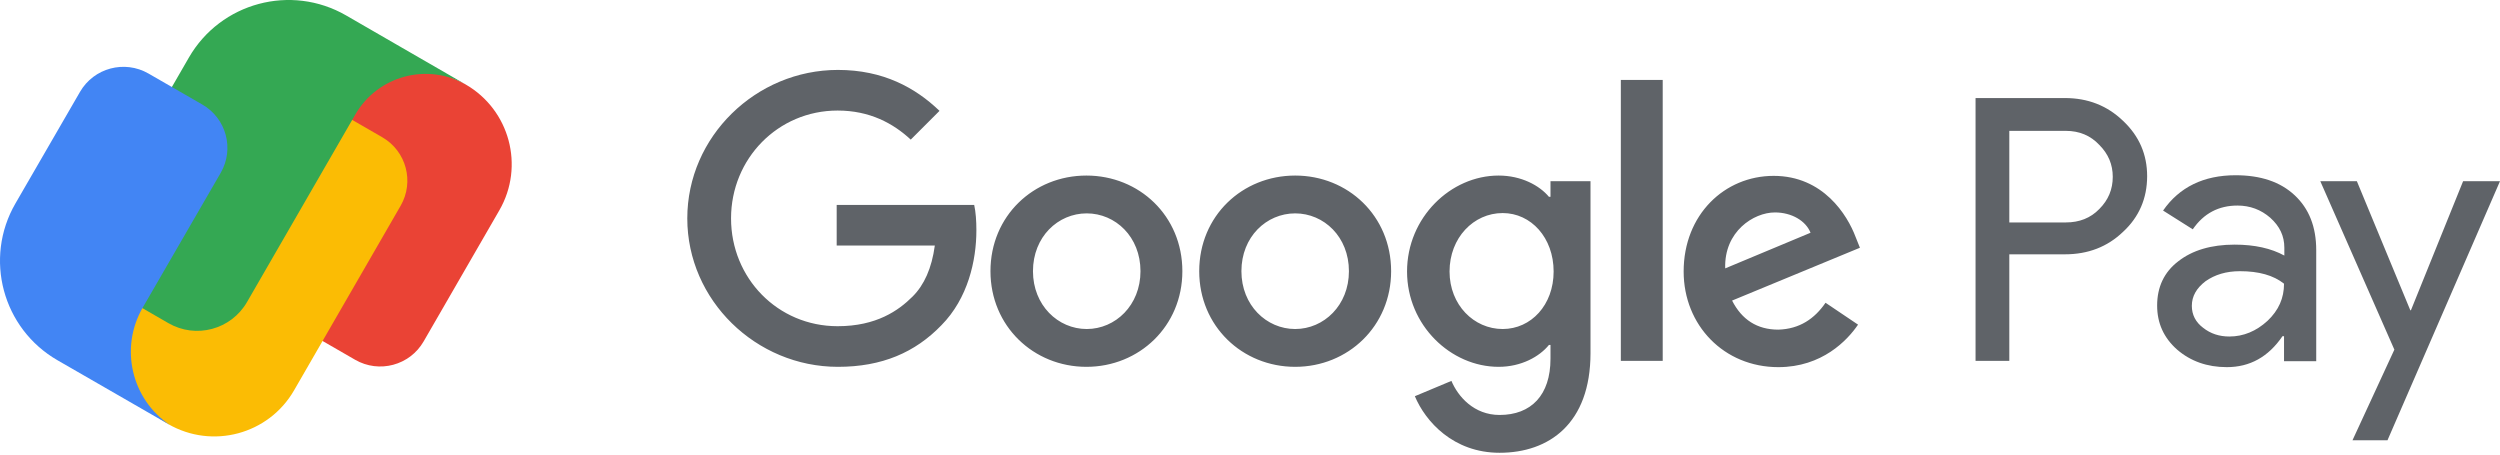
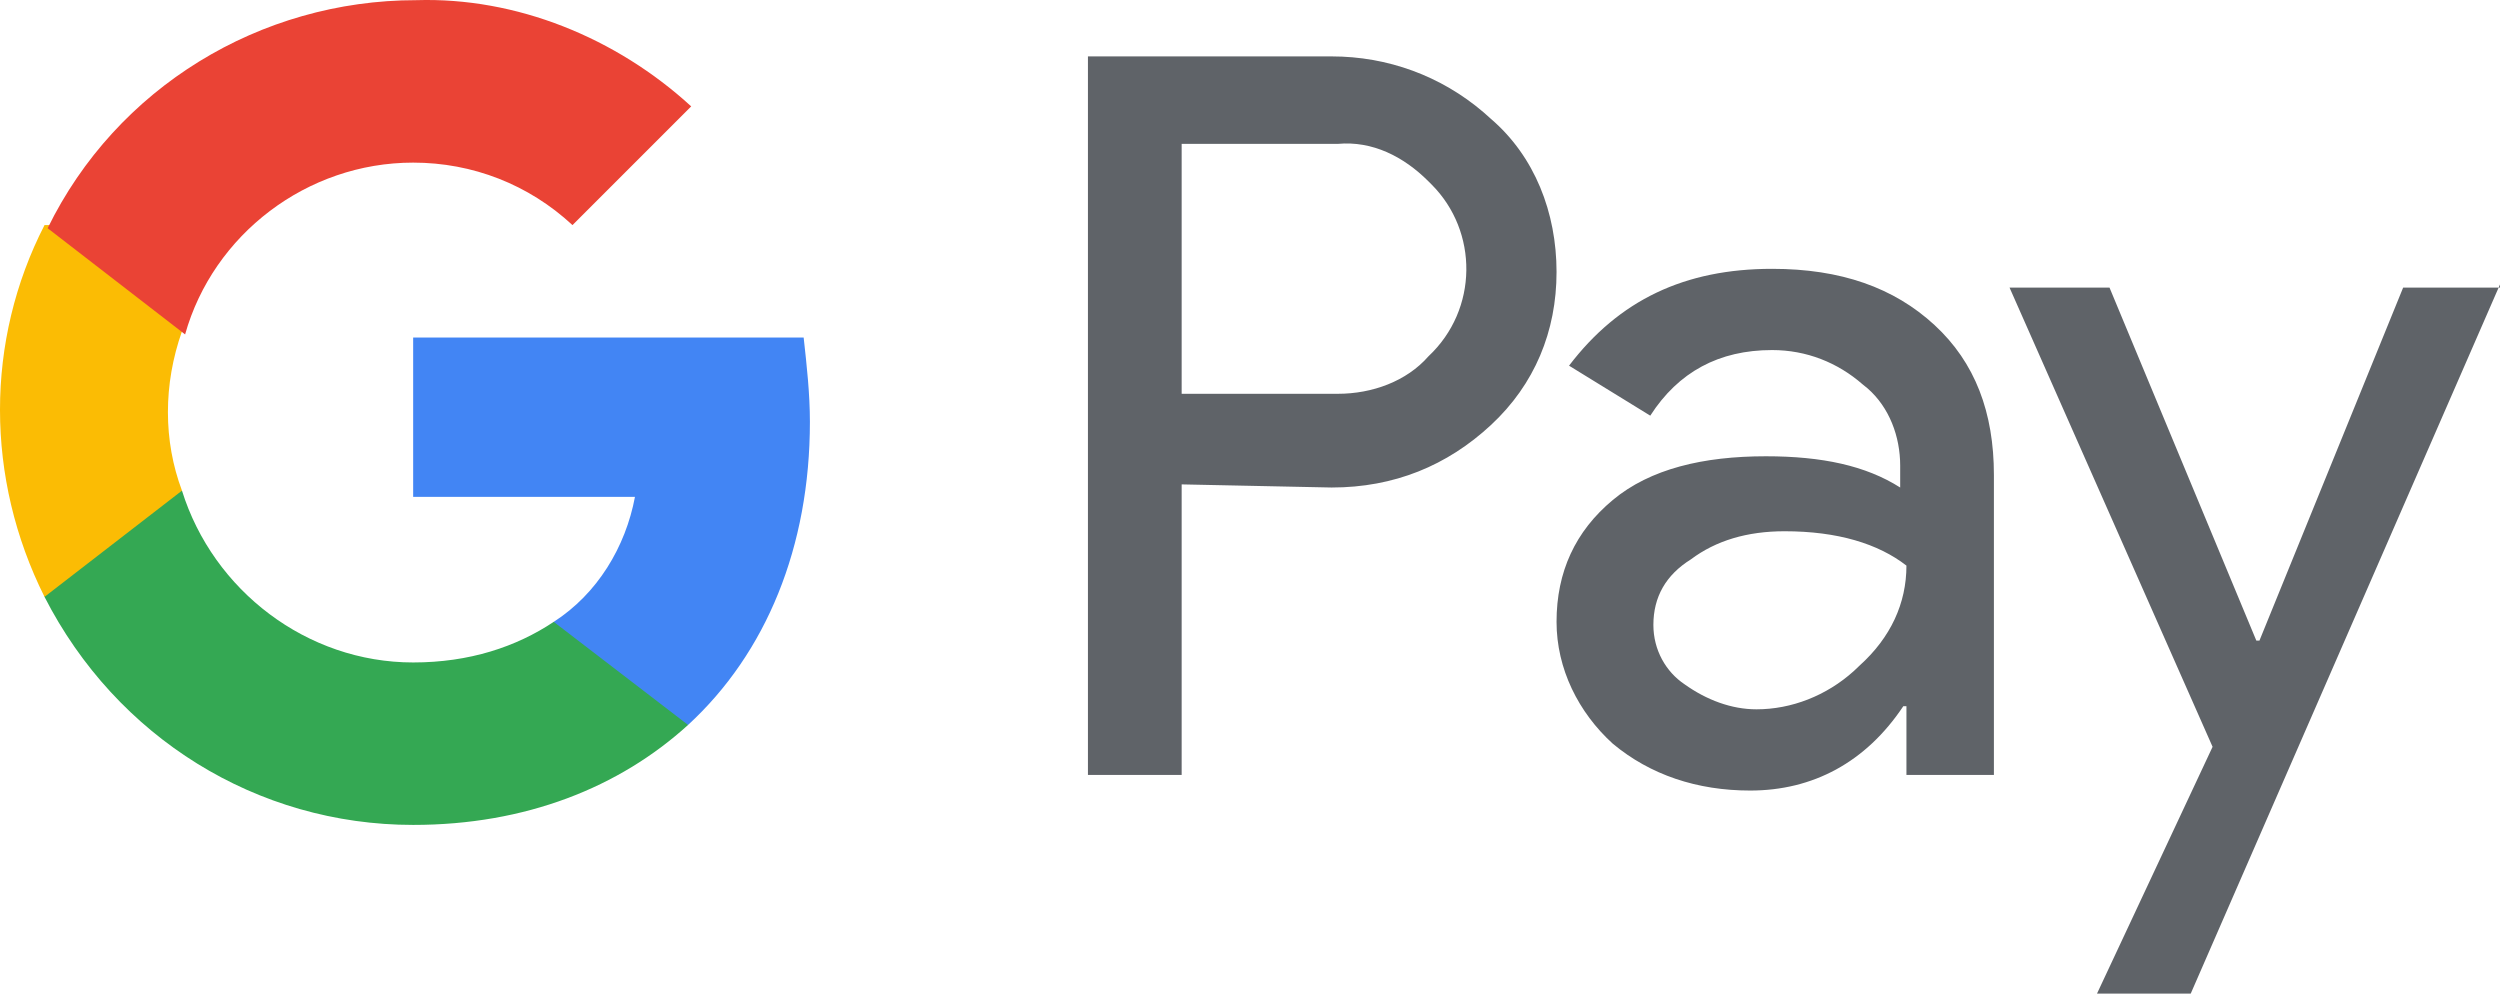
- <svg xmlns="http://www.w3.org/2000/svg" width="512px" height="93px" viewBox="0 0 512 93" version="1.1" preserveAspectRatio="xMidYMid">
+ <svg xmlns="http://www.w3.org/2000/svg" width="512px" height="204px" viewBox="0 0 512 204" version="1.1" preserveAspectRatio="xMidYMid">
  <g>
-     <path d="M482.684,37.106 L493.63,63.541 L493.759,63.541 L504.446,37.106 L511.999,37.106 L488.957,90.168 L481.789,90.168 L490.366,71.606 L475.195,37.106 L482.684,37.106 Z M457.85,35.89 C462.97,35.89 467.001,37.234 469.946,39.986 C472.891,42.739 474.363,46.451 474.363,51.252 L474.363,73.974 L467.769,73.974 L467.769,68.854 L467.451,68.854 C464.57,73.078 460.793,75.19 456.055,75.19 C452.024,75.19 448.631,73.974 445.88,71.606 C443.126,69.174 441.782,66.165 441.782,62.581 C441.782,58.804 443.191,55.732 446.136,53.492 C449.017,51.252 452.857,50.099 457.656,50.099 C461.752,50.099 465.145,50.868 467.834,52.34 L467.834,50.739 C467.834,48.307 466.874,46.323 464.953,44.595 C463.034,42.93 460.793,42.098 458.233,42.098 C454.393,42.098 451.321,43.699 449.079,46.963 L442.999,43.123 C446.327,38.322 451.321,35.89 457.85,35.89 Z M422.9,20.08 C427.573,20.08 431.542,21.616 434.805,24.753 C438.133,27.889 439.734,31.665 439.734,36.082 C439.734,40.626 438.069,44.467 434.805,47.475 C431.604,50.548 427.637,52.084 422.9,52.084 L411.507,52.084 L411.507,73.91 L404.593,73.91 L404.593,20.08 L422.9,20.08 Z M458.745,55.54 C455.929,55.54 453.625,56.244 451.703,57.588 C449.847,58.996 448.887,60.661 448.887,62.645 C448.887,64.437 449.655,65.973 451.191,67.125 C452.727,68.342 454.519,68.918 456.567,68.918 C459.448,68.918 462.073,67.83 464.377,65.717 C466.681,63.541 467.769,61.045 467.769,58.1 C465.594,56.372 462.585,55.54 458.745,55.54 Z M423.091,26.801 L411.507,26.801 L411.507,45.555 L423.091,45.555 C425.845,45.555 428.149,44.659 429.941,42.803 C431.798,40.947 432.693,38.77 432.693,36.21 C432.693,33.714 431.798,31.537 429.941,29.681 C428.149,27.761 425.845,26.801 423.091,26.801 Z" fill="#5F6368" />
-     <path d="M306.916,35.954 C311.588,35.954 315.302,38.002 317.223,40.306 L317.541,40.306 L317.541,37.106 L325.735,37.106 L325.735,72.31 C325.735,86.776 317.223,92.729 307.11,92.729 C297.635,92.729 291.939,86.328 289.762,81.143 L297.252,78.007 C298.595,81.207 301.86,84.984 307.11,84.984 C313.574,84.984 317.541,80.951 317.541,73.462 L317.541,70.646 L317.223,70.646 C315.302,73.014 311.588,75.126 306.916,75.126 C297.123,75.126 288.163,66.613 288.163,55.604 C288.163,44.531 297.123,35.954 306.916,35.954 Z M363.245,36.018 C373.423,36.018 378.351,44.083 380.014,48.499 L380.911,50.74 L354.732,61.557 C356.716,65.462 359.852,67.51 364.204,67.51 C368.559,67.382 371.631,65.27 373.87,62.005 L380.526,66.486 C378.351,69.686 373.167,75.191 364.204,75.191 C353.067,75.191 344.811,66.614 344.811,55.604 C344.811,43.955 353.196,36.018 363.245,36.018 Z M171.609,14.32 C180.89,14.32 187.482,17.968 192.411,22.705 L186.522,28.593 C182.938,25.265 178.137,22.641 171.544,22.641 C159.319,22.641 149.718,32.498 149.718,44.724 C149.718,56.949 159.255,66.806 171.544,66.806 C179.481,66.806 184.026,63.606 186.906,60.725 C189.275,58.357 190.811,54.965 191.451,50.292 L171.353,50.292 L171.353,41.971 L199.516,41.971 C199.836,43.443 199.964,45.236 199.964,47.156 C199.964,53.365 198.236,61.109 192.795,66.614 C187.418,72.183 180.634,75.127 171.609,75.127 C154.838,75.127 140.757,61.493 140.757,44.724 C140.757,27.953 154.838,14.32 171.609,14.32 Z M222.497,35.954 C233.315,35.954 242.148,44.211 242.148,55.54 C242.148,66.806 233.315,75.126 222.497,75.126 C211.68,75.126 202.847,66.806 202.847,55.54 C202.847,44.211 211.68,35.954 222.497,35.954 Z M265.252,35.954 C276.069,35.954 284.902,44.211 284.902,55.54 C284.902,66.806 276.069,75.126 265.252,75.126 C254.434,75.126 245.6,66.806 245.6,55.54 C245.6,44.211 254.434,35.954 265.252,35.954 Z M340.523,16.368 L340.523,73.911 L331.946,73.911 L331.946,16.368 L340.523,16.368 Z M222.561,43.699 C216.673,43.699 211.552,48.499 211.552,55.54 C211.552,62.517 216.673,67.382 222.561,67.382 C228.45,67.382 233.571,62.517 233.571,55.54 C233.571,48.499 228.45,43.699 222.561,43.699 Z M265.252,43.699 C259.362,43.699 254.242,48.499 254.242,55.54 C254.242,62.517 259.362,67.382 265.252,67.382 C271.14,67.382 276.26,62.517 276.26,55.54 C276.26,48.499 271.14,43.699 265.252,43.699 Z M307.748,43.635 C301.796,43.635 296.867,48.691 296.867,55.604 C296.867,62.453 301.86,67.382 307.748,67.382 C313.574,67.382 318.182,62.453 318.182,55.604 C318.182,48.691 313.574,43.635 307.748,43.635 Z M363.501,43.507 C359.149,43.507 353.067,47.411 353.323,54.964 L370.798,47.667 C369.839,45.235 366.958,43.507 363.501,43.507 Z" fill="#5F6368" />
-     <path d="M95.363,17.296 C85.006,11.318 71.763,14.87 65.779,25.226 L50.692,51.361 C46.327,58.907 51.947,61.544 58.213,65.302 L72.73,73.68 C77.646,76.516 83.925,74.832 86.76,69.923 L102.269,43.065 C107.48,34.04 104.388,22.506 95.363,17.296 Z" fill="#EA4335" />
-     <path d="M78.292,28.113 L63.776,19.734 C55.762,15.286 51.224,14.991 47.934,20.221 L26.523,57.301 C20.545,67.651 24.104,80.887 34.454,86.853 C43.479,92.063 55.013,88.971 60.223,79.946 L82.043,42.15 C84.892,37.234 83.208,30.948 78.292,28.113 Z" fill="#FBBC04" />
-     <path d="M81.086,9.052 L70.89,3.163 C59.612,-3.347 45.191,0.513 38.682,11.791 L19.268,45.414 C16.4,50.375 18.103,56.724 23.064,59.586 L34.483,66.178 C40.122,69.437 47.329,67.503 50.587,61.864 L72.766,23.453 C77.361,15.497 87.532,12.77 95.488,17.366 L81.086,9.052 Z" fill="#34A853" />
-     <path d="M41.439,21.411 L30.417,15.062 C25.501,12.233 19.222,13.909 16.387,18.812 L3.163,41.663 C-3.347,52.909 0.513,67.298 11.791,73.789 L20.183,78.621 L30.36,84.484 L34.776,87.025 C26.935,81.777 24.445,71.26 29.24,62.978 L32.664,57.063 L45.203,35.397 C48.032,30.507 46.349,24.24 41.439,21.411 Z" fill="#4285F4" />
+     <path d="M362.927,55.057 C377.002,55.057 387.879,58.896 396.196,66.574 C404.514,74.251 408.352,84.488 408.352,97.284 L408.352,158.705 L390.438,158.705 L390.438,144.629 L389.798,144.629 C382.121,156.146 371.244,161.904 358.448,161.904 C347.571,161.904 337.974,158.705 330.297,152.307 C323.259,145.909 318.78,136.952 318.78,127.355 C318.78,117.118 322.619,108.8 330.297,102.402 C337.974,96.004 348.851,93.445 361.647,93.445 C373.163,93.445 382.121,95.365 389.158,99.843 L389.158,95.365 C389.158,89.393 386.929,83.422 382.47,79.531 L381.481,78.73 C376.362,74.251 369.964,71.692 362.927,71.692 C352.05,71.692 343.733,76.171 337.974,85.128 L321.34,74.891 C331.576,61.455 345.012,55.057 362.927,55.057 Z M272.715,11.551 C284.196,11.551 295.106,15.546 303.828,22.996 L305.345,24.347 C314.302,32.024 318.78,43.541 318.78,55.697 C318.78,67.853 314.302,78.73 305.345,87.047 C296.387,95.365 285.511,99.843 272.715,99.843 L242.004,99.203 L242.004,158.705 L222.81,158.705 L222.81,11.551 L272.715,11.551 Z M365.486,108.8 C357.808,108.8 351.41,110.72 346.292,114.559 C341.173,117.758 338.614,122.236 338.614,127.994 C338.614,133.113 341.173,137.591 345.012,140.151 C349.491,143.35 354.609,145.269 359.728,145.269 C366.893,145.269 374.059,142.482 379.664,137.429 L380.841,136.312 C387.239,130.554 390.438,123.516 390.438,115.838 C384.68,111.36 376.362,108.8 365.486,108.8 Z M273.994,29.465 L242.004,29.465 L242.004,80.649 L273.994,80.649 C281.032,80.649 288.07,78.09 292.549,72.972 C302.785,63.375 302.785,47.38 293.188,37.783 L292.549,37.143 C287.43,32.024 281.032,28.825 273.994,29.465 Z M512,58.256 L448.66,203.491 L429.466,203.491 L453.138,152.947 L411.551,58.896 L432.025,58.896 L462.096,131.193 L462.735,131.193 L492.166,58.896 L512,58.896 L512,58.256 Z" fill="#5F6368" />
+     <g>
+       <path d="M165.868,86.407 C165.868,80.649 165.228,74.891 164.589,69.133 L84.614,69.133 L84.614,101.763 L130.039,101.763 C128.12,111.999 122.362,121.596 113.405,127.355 L113.405,148.468 L140.916,148.468 C156.911,133.753 165.868,111.999 165.868,86.407 Z" fill="#4285F4" />
+       <path d="M84.614,168.942 C107.646,168.942 126.84,161.264 140.916,148.468 L113.405,127.355 C105.727,132.473 96.13,135.672 84.614,135.672 C62.86,135.672 43.666,120.957 37.268,100.483 L9.117,100.483 L9.117,122.236 C23.833,151.027 52.624,168.942 84.614,168.942 Z" fill="#34A853" />
+       <path d="M37.268,100.483 C33.43,90.246 33.43,78.73 37.268,67.853 L37.268,46.1 L9.117,46.1 C-3.039,69.773 -3.039,97.924 9.117,122.236 L37.268,100.483 Z" fill="#FBBC04" />
+       <path d="M84.614,33.304 C96.77,33.304 108.286,37.783 117.243,46.1 L117.243,46.1 L141.556,21.788 C126.201,7.712 105.727,-0.605 85.253,0.034 C53.263,0.034 23.833,17.949 9.757,46.74 L37.908,68.493 C43.666,48.019 62.86,33.304 84.614,33.304 Z" fill="#EA4335" />
+     </g>
  </g>
</svg>
